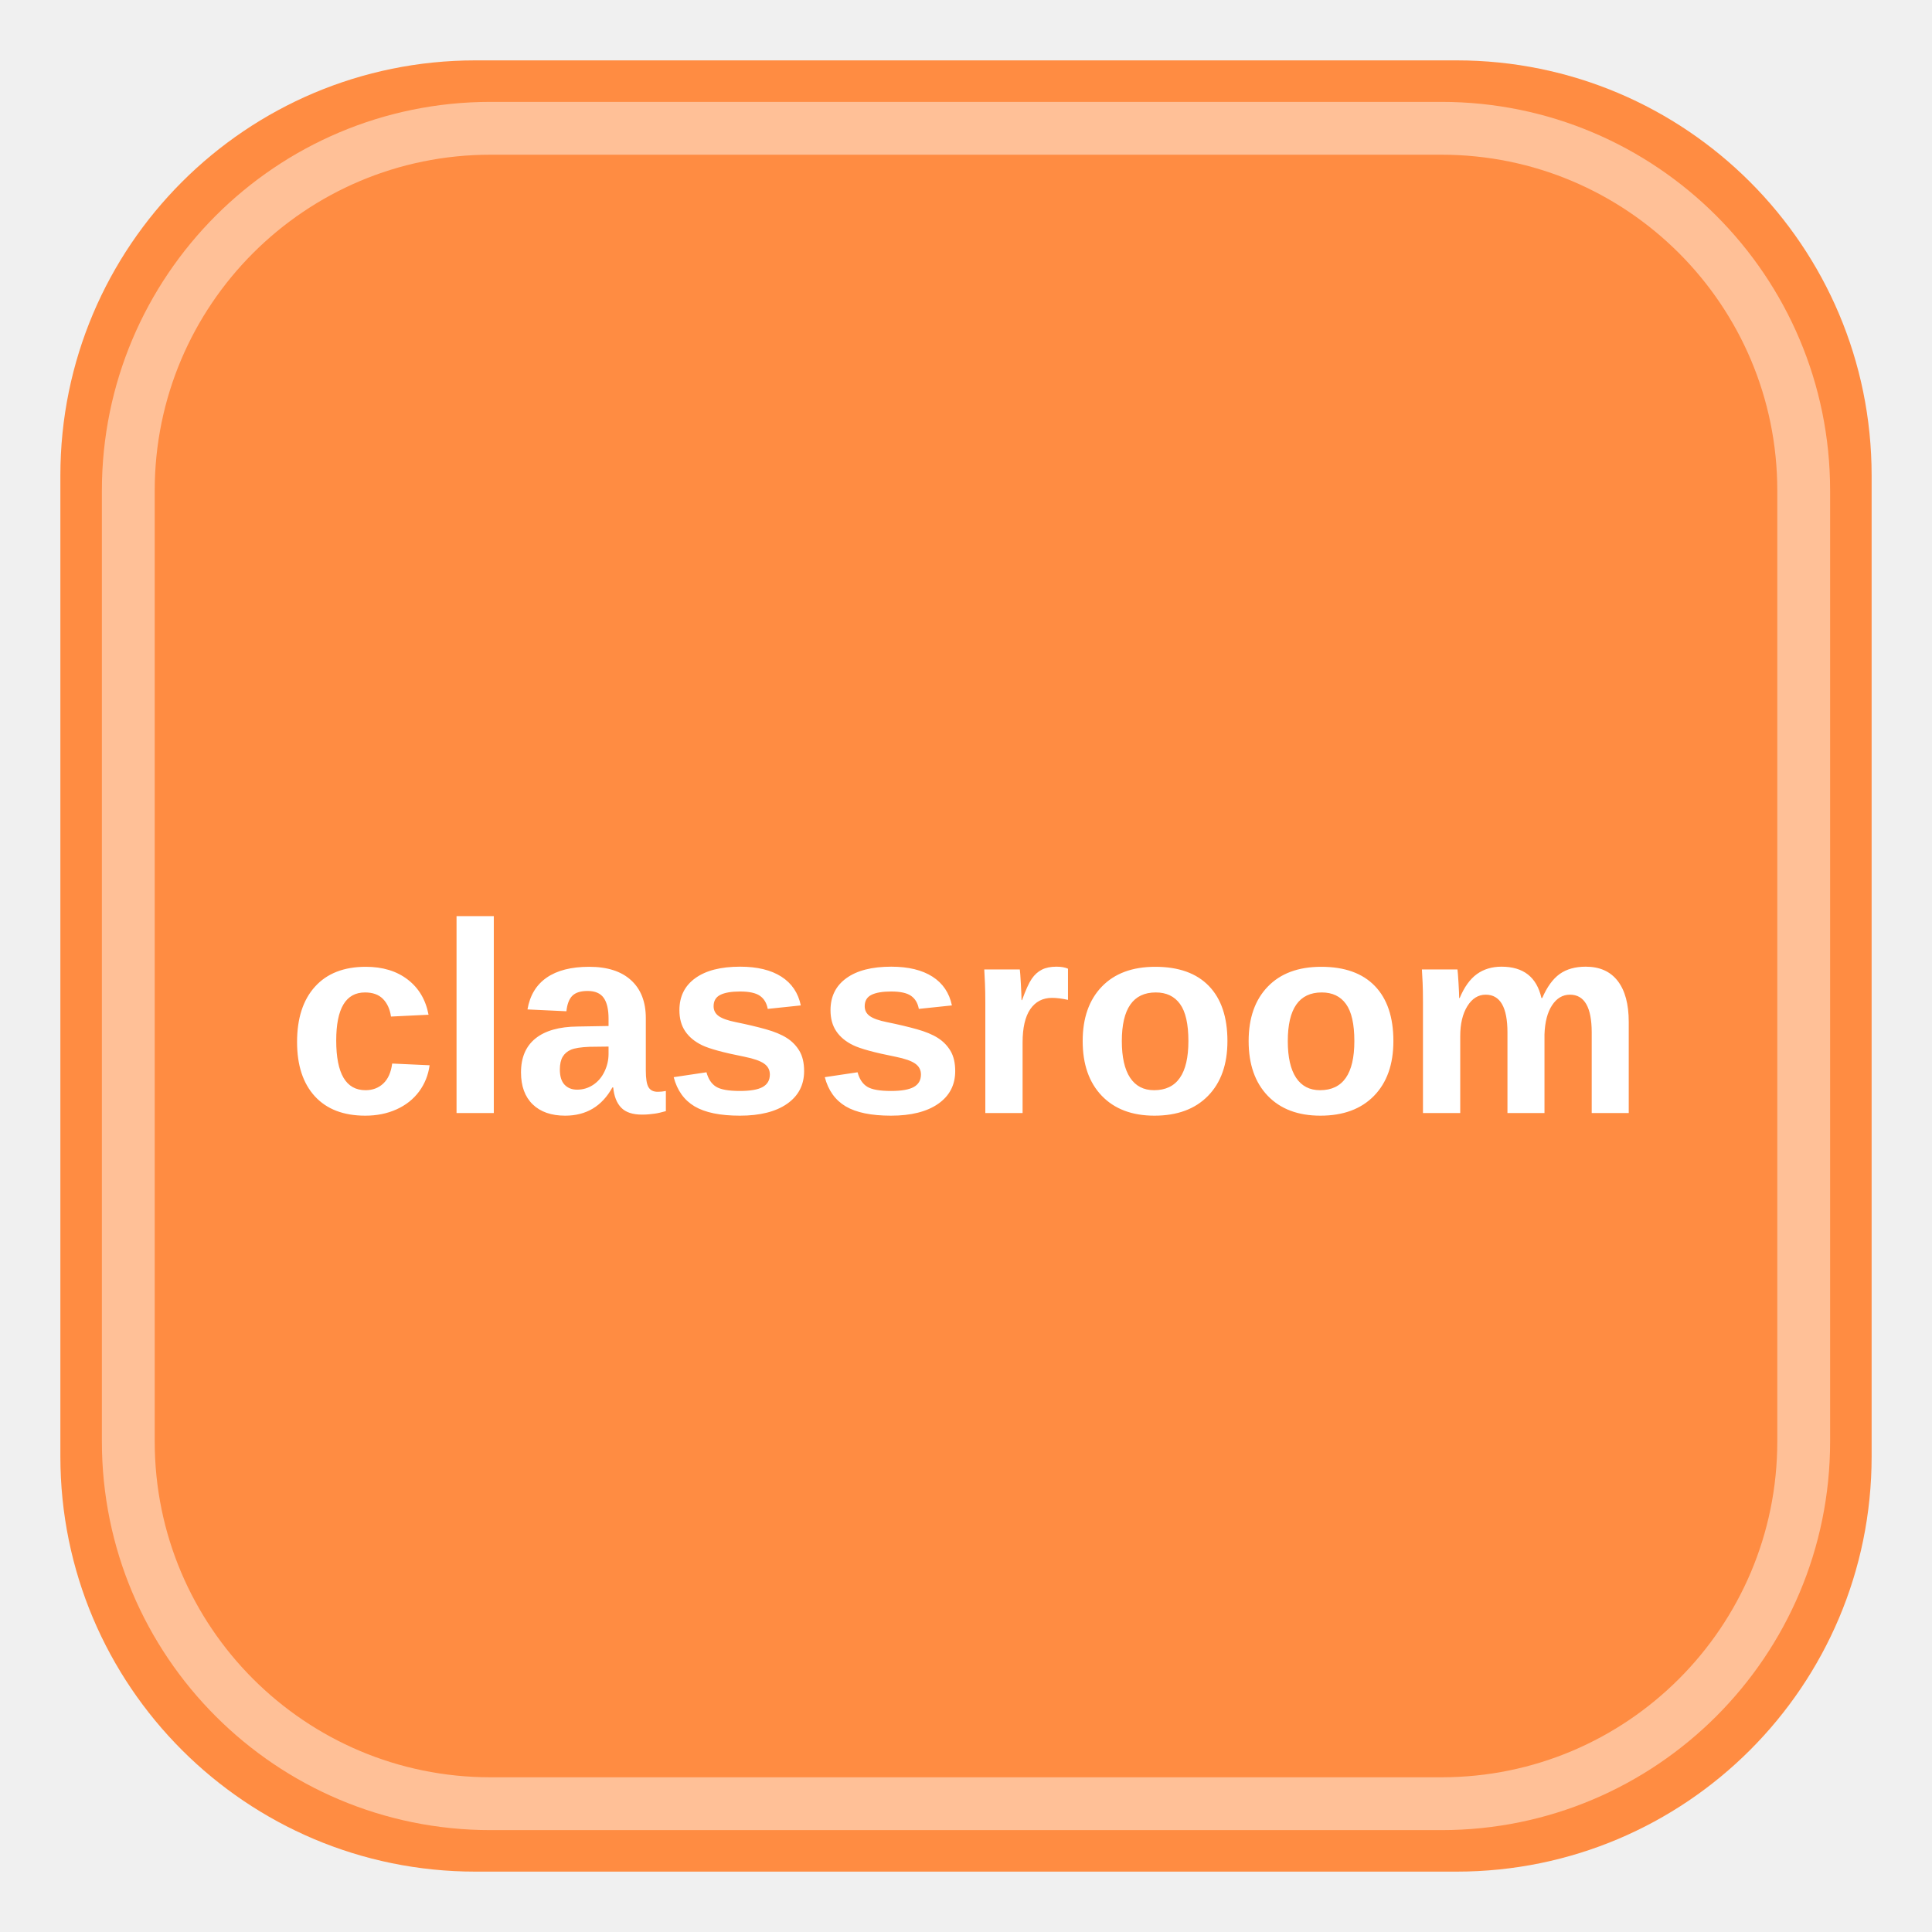
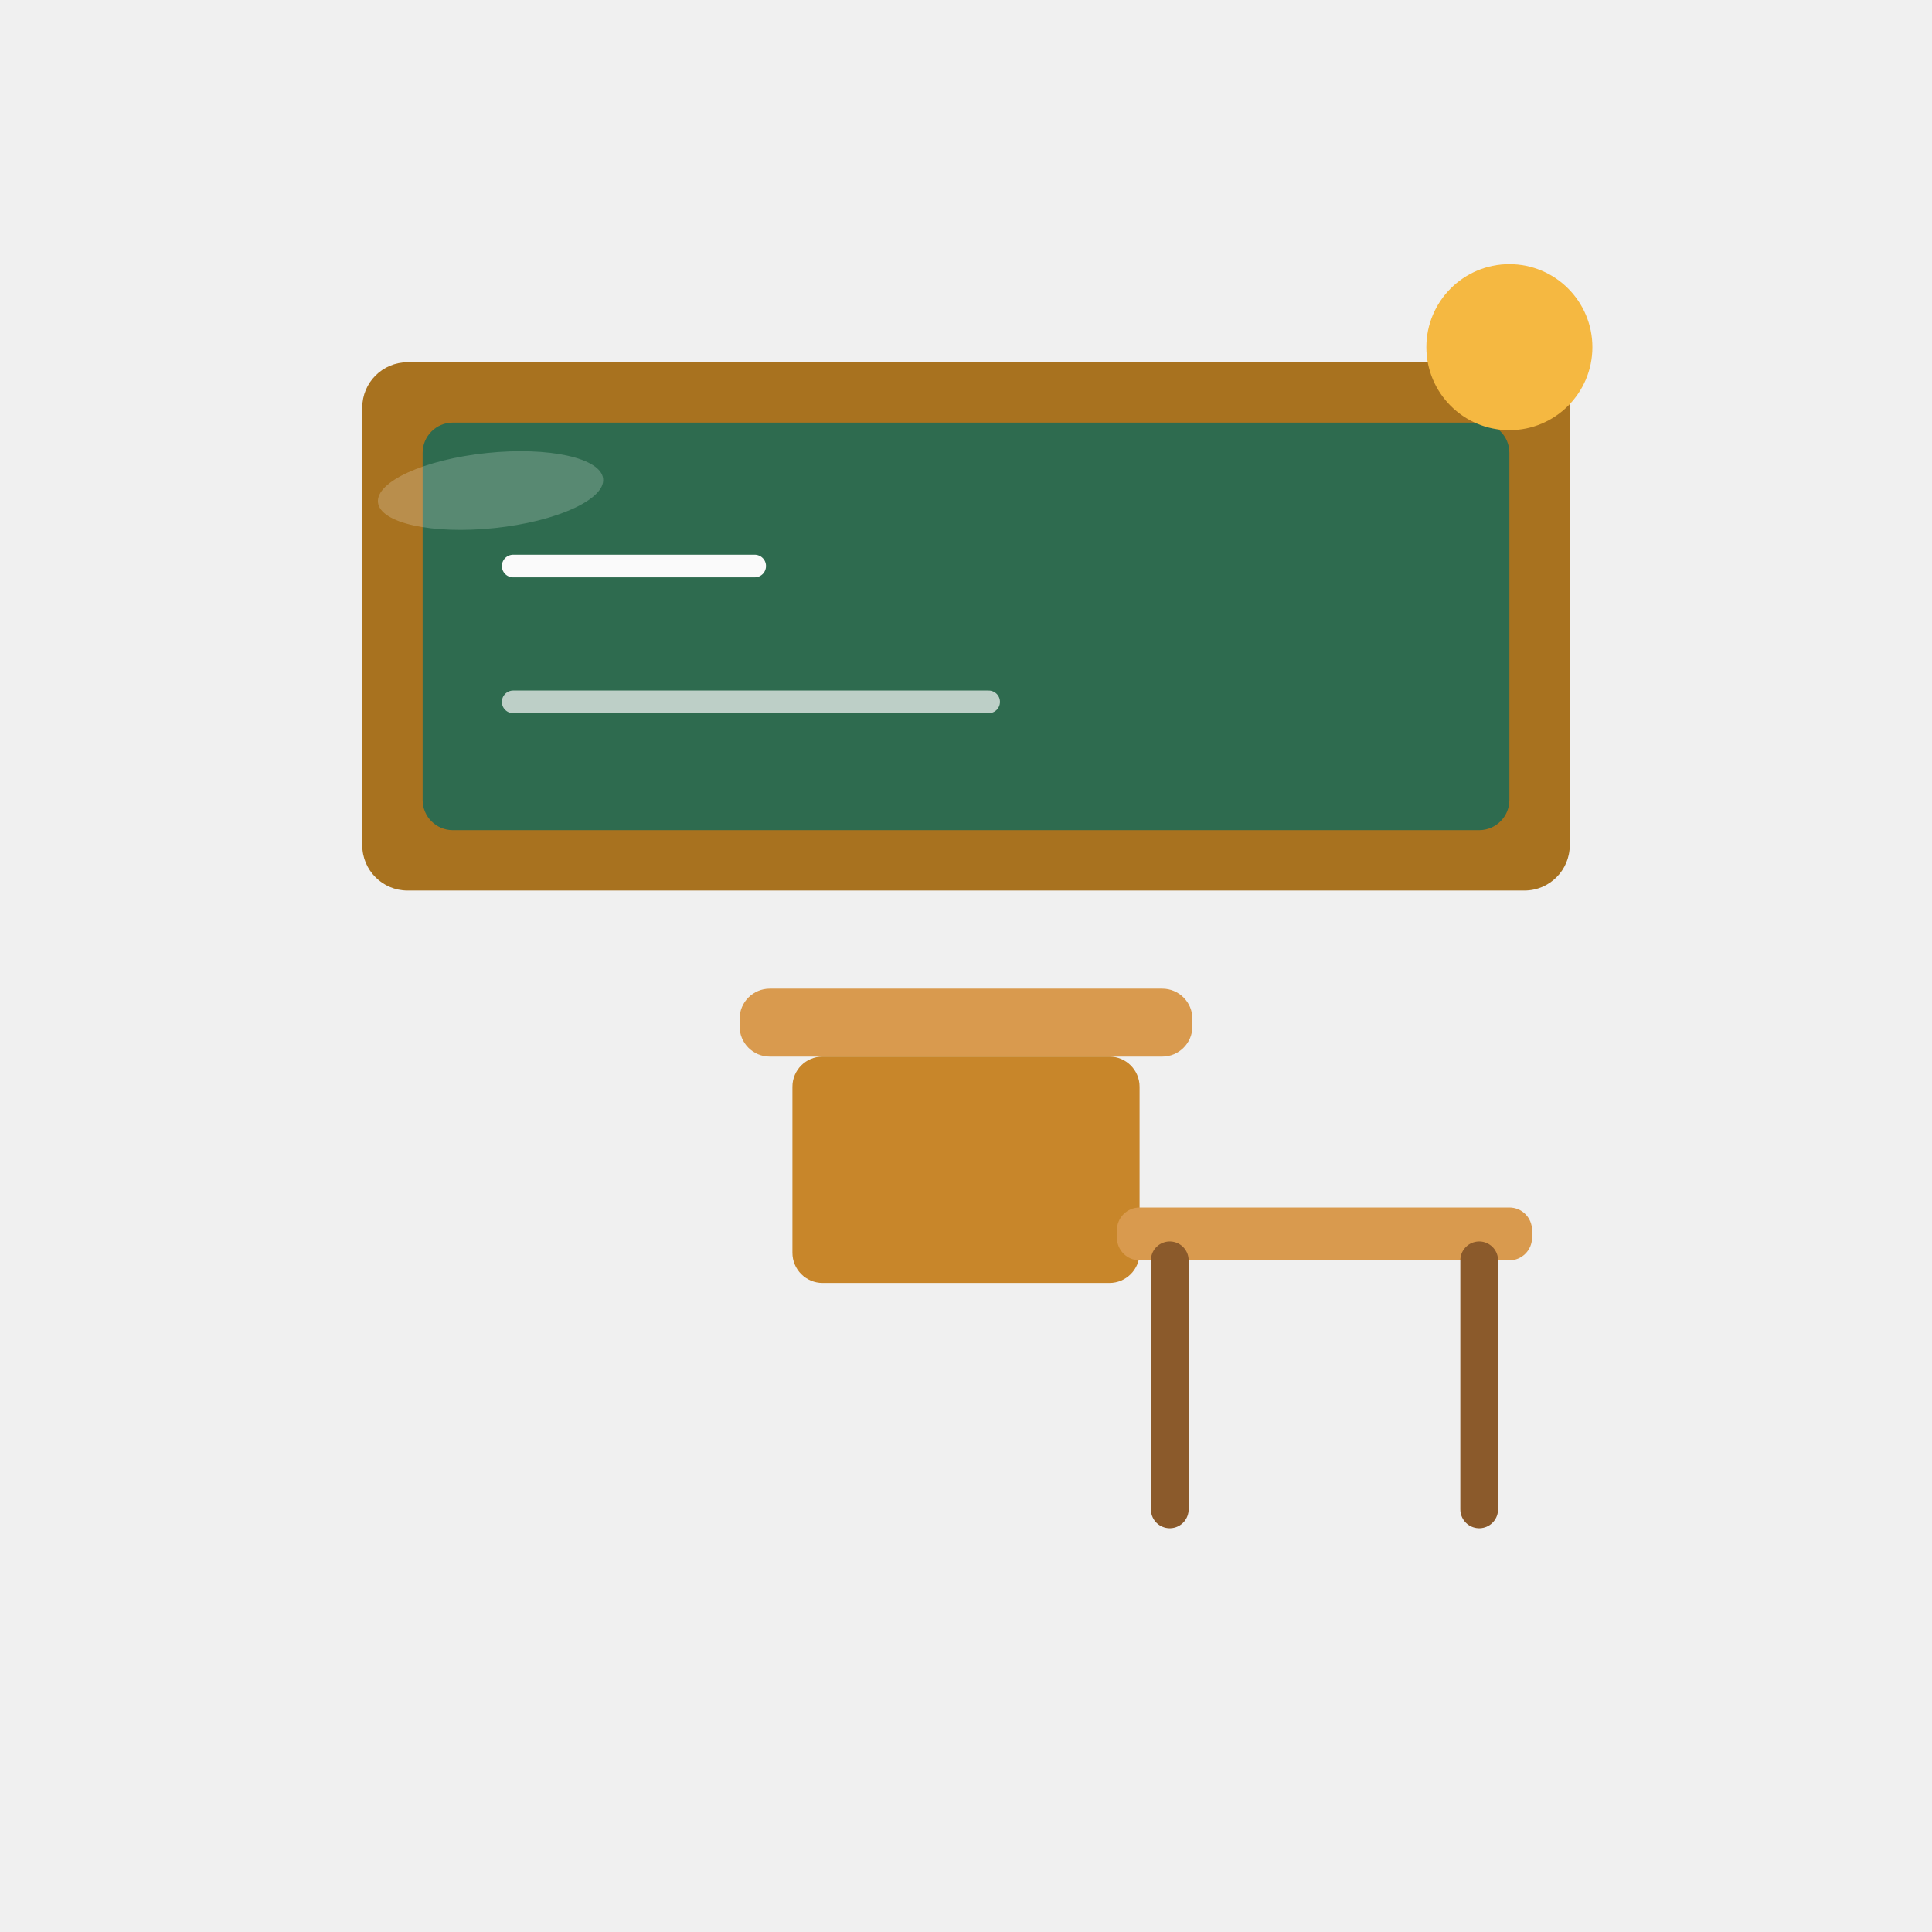
<svg xmlns="http://www.w3.org/2000/svg" width="512" height="512" viewBox="0 0 512 512">
-   <rect x="16" y="16" width="480" height="480" rx="110" fill="#FF8C42" />
-   <rect x="34" y="34" width="444" height="444" rx="96" fill="none" stroke="rgba(255,255,255,0.45)" stroke-width="14" />
-   <text x="256" y="270" font-family="Arial, Helvetica, sans-serif" font-weight="bold" font-size="72" fill="#FFFFFF" text-anchor="middle" dominant-baseline="central">classroom</text>
+   <rect x="96" y="96" width="320" height="140" rx="12" fill="#A8721F" />
+   <rect x="112" y="112" width="288" height="108" rx="8" fill="#2E6B4F" />
+   <path d="M136 150 L200 150" stroke="#FAFAFA" stroke-width="6" fill="none" stroke-linecap="round" stroke-linejoin="round" opacity="1" />
+   <path d="M136 186 L262 186" stroke="#FAFAFA" stroke-width="6" fill="none" stroke-linecap="round" stroke-linejoin="round" opacity="0.7" />
+   <rect x="196" y="262" width="120" height="18" rx="8" fill="#D99A4E" />
+   <rect x="210" y="280" width="92" height="60" rx="8" fill="#C8862A" />
+   <rect x="296" y="320" width="110" height="14" rx="6" fill="#D99A4E" />
+   <path d="M310 334 L310 400" stroke="#8B5A2B" stroke-width="10" fill="none" stroke-linecap="round" stroke-linejoin="round" opacity="1" />
+   <path d="M392 334 L392 400" stroke="#8B5A2B" stroke-width="10" fill="none" stroke-linecap="round" stroke-linejoin="round" opacity="1" />
+   <circle cx="400" cy="92" r="22" fill="#F5B841" />
+   <ellipse cx="130" cy="130" rx="30" ry="10" fill="#FFFFFF" opacity="0.2" transform="rotate(-6 130 130)" />
</svg>
